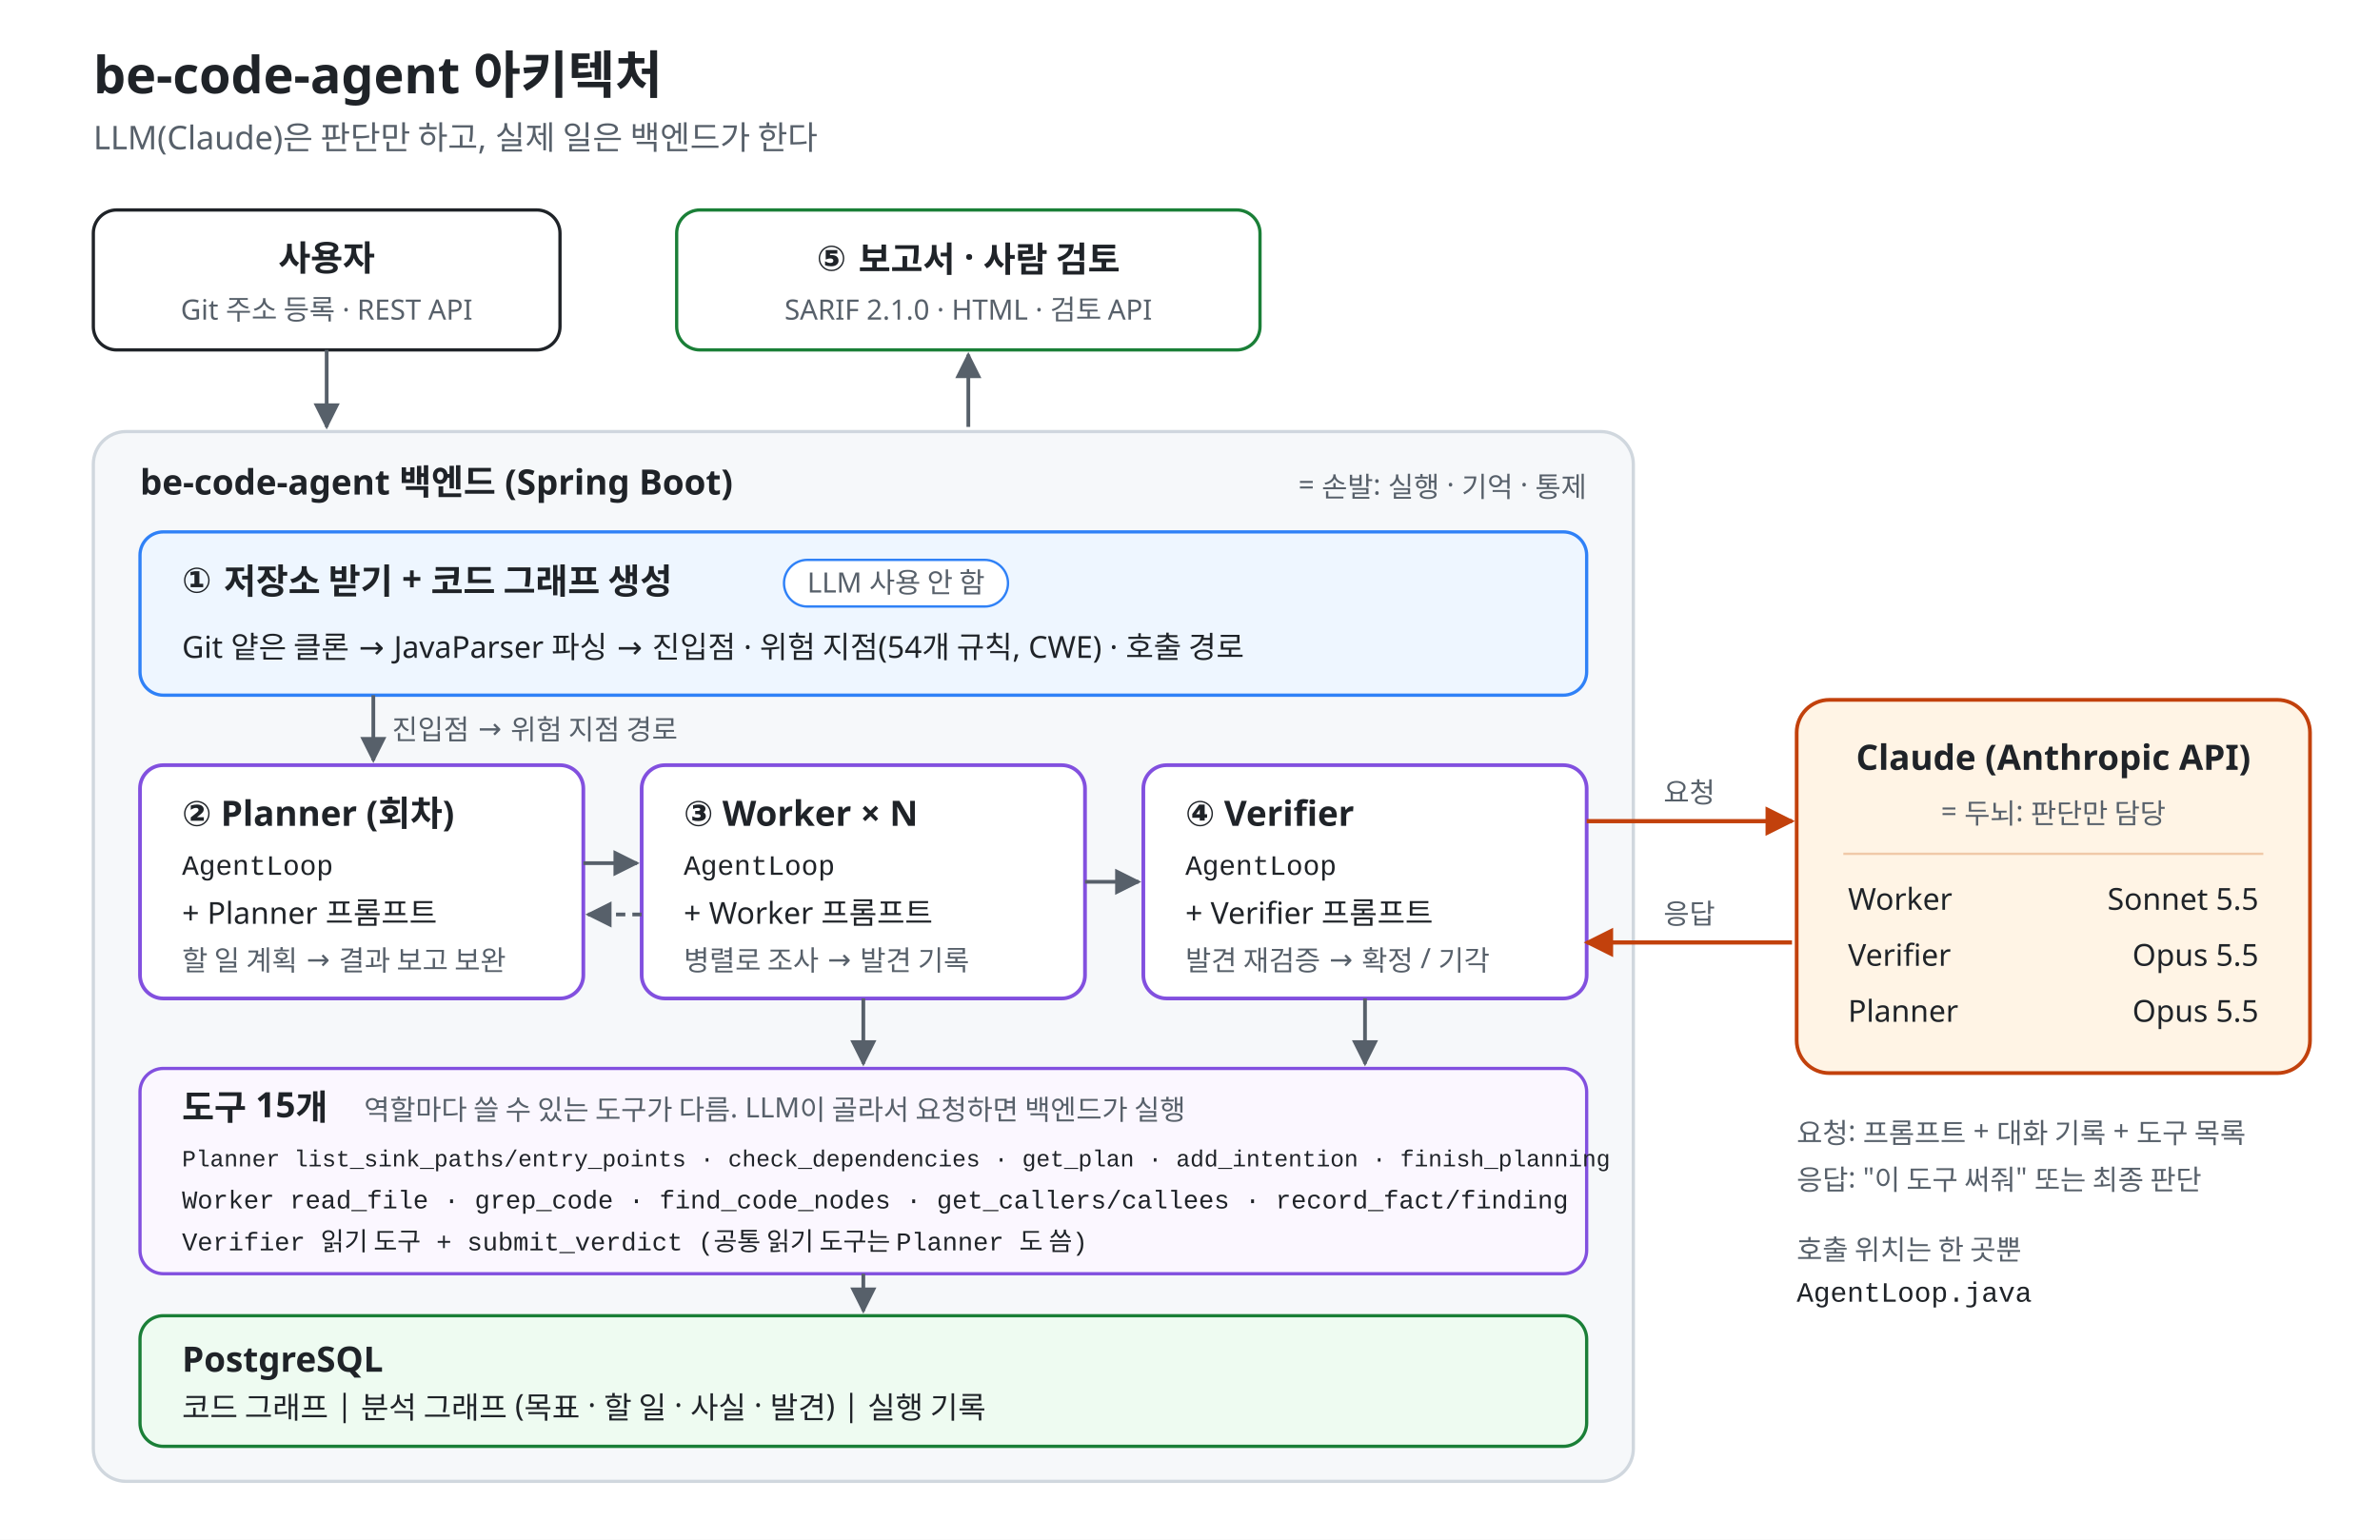
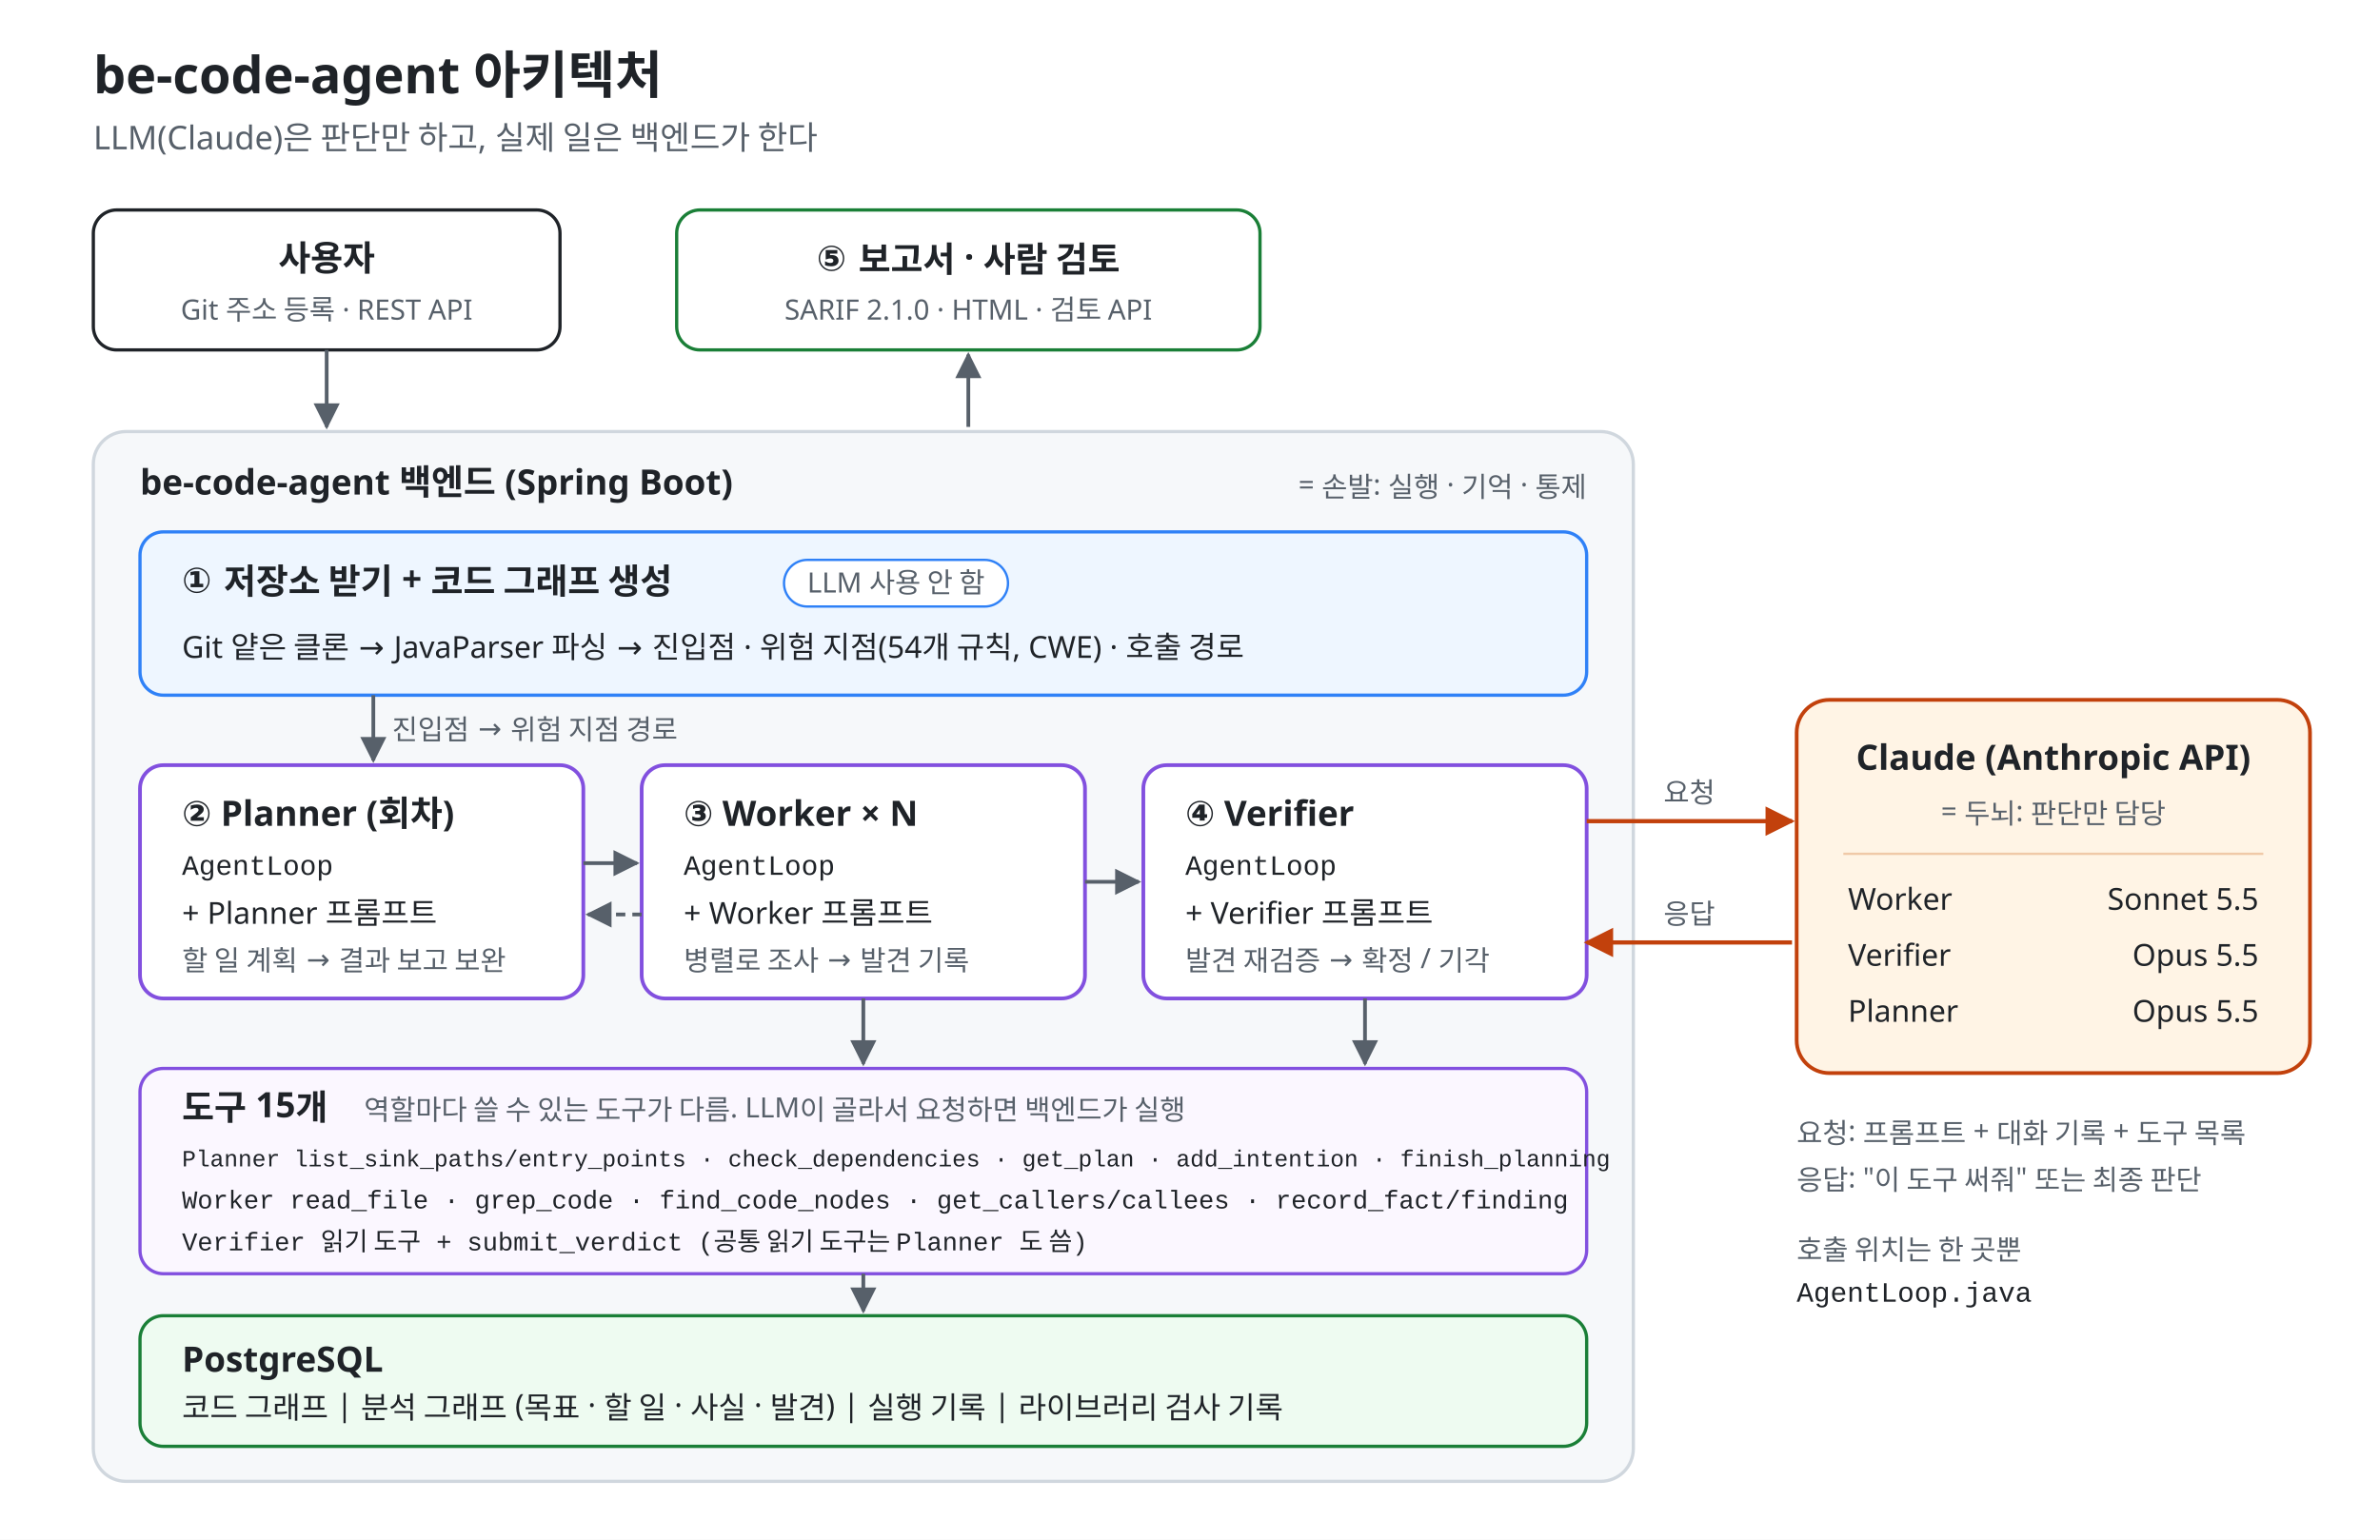
<svg xmlns="http://www.w3.org/2000/svg" viewBox="0 0 1020 660" width="1020" height="660" font-family="Pretendard, 'Apple SD Gothic Neo', 'Malgun Gothic', 'Noto Sans KR', 'Segoe UI', sans-serif">
  <defs>
    <marker id="arrow" viewBox="0 0 10 10" refX="9" refY="5" markerWidth="7" markerHeight="7" orient="auto-start-reverse">
      <path d="M0,0 L10,5 L0,10 z" fill="#57606a" />
    </marker>
    <marker id="arrow-llm" viewBox="0 0 10 10" refX="9" refY="5" markerWidth="7" markerHeight="7" orient="auto-start-reverse">
      <path d="M0,0 L10,5 L0,10 z" fill="#c2410c" />
    </marker>
    <style>
      .title { font-size: 22px; font-weight: 700; fill: #1f2328; }
      .sub { font-size: 14px; fill: #57606a; }
      .h { font-size: 15px; font-weight: 700; fill: #1f2328; }
      .t { font-size: 13px; fill: #1f2328; }
      .m { font-size: 12px; fill: #57606a; }
      .code { font-family: 'JetBrains Mono', Consolas, 'Courier New', monospace; font-size: 12px; fill: #1f2328; }
      .edge { stroke: #57606a; stroke-width: 1.6; fill: none; }
      .edge-llm { stroke: #c2410c; stroke-width: 1.8; fill: none; }
    </style>
  </defs>
  <rect width="1020" height="660" fill="#ffffff" />
  <text x="40" y="40" class="title">be-code-agent 아키텍처</text>
  <text x="40" y="64" class="sub">LLM(Claude)은 판단만 하고, 실제 일은 백엔드가 한다</text>
  <rect x="40" y="90" width="200" height="60" rx="10" fill="#ffffff" stroke="#1f2328" stroke-width="1.4" />
  <text x="140" y="116" text-anchor="middle" class="h">사용자</text>
  <text x="140" y="137" text-anchor="middle" class="m">Git 주소 등록 · REST API</text>
  <line x1="140" y1="150" x2="140" y2="183" class="edge" marker-end="url(#arrow)" />
  <rect x="290" y="90" width="250" height="60" rx="10" fill="#ffffff" stroke="#1a7f37" stroke-width="1.4" />
  <text x="415" y="116" text-anchor="middle" class="h">⑤ 보고서 · 사람 검토</text>
  <text x="415" y="137" text-anchor="middle" class="m">SARIF 2.1.0 · HTML · 검토 API</text>
  <line x1="415" y1="183" x2="415" y2="152" class="edge" marker-end="url(#arrow)" />
  <rect x="40" y="185" width="660" height="450" rx="14" fill="#f6f8fa" stroke="#d0d7de" stroke-width="1.4" />
  <text x="60" y="212" class="h">be-code-agent 백엔드 (Spring Boot)</text>
  <text x="680" y="212" text-anchor="end" class="m">= 손발: 실행 · 기억 · 통제</text>
  <rect x="60" y="228" width="620" height="70" rx="10" fill="#eef6ff" stroke="#2f81f7" stroke-width="1.4" />
  <text x="78" y="254" class="h">① 저장소 받기 + 코드 그래프 생성</text>
  <rect x="336" y="240" width="96" height="20" rx="10" fill="#ffffff" stroke="#2f81f7" />
  <text x="384" y="254" text-anchor="middle" class="m">LLM 사용 안 함</text>
  <text x="78" y="282" class="t">Git 얕은 클론 → JavaParser 파싱 → 진입점 · 위험 지점(54개 규칙, CWE) · 호출 경로</text>
  <line x1="160" y1="298" x2="160" y2="326" class="edge" marker-end="url(#arrow)" />
  <text x="168" y="317" class="m">진입점 → 위험 지점 경로</text>
  <rect x="60" y="328" width="190" height="100" rx="10" fill="#ffffff" stroke="#8250df" stroke-width="1.6" />
  <text x="78" y="354" class="h">② Planner (회차)</text>
  <text x="78" y="375" class="code">AgentLoop</text>
  <text x="78" y="396" class="t">+ Planner 프롬프트</text>
  <text x="78" y="416" class="m">할 일 계획 → 결과 보고 보완</text>
  <rect x="275" y="328" width="190" height="100" rx="10" fill="#ffffff" stroke="#8250df" stroke-width="1.6" />
  <text x="293" y="354" class="h">③ Worker × N</text>
  <text x="293" y="375" class="code">AgentLoop</text>
  <text x="293" y="396" class="t">+ Worker 프롬프트</text>
  <text x="293" y="416" class="m">병렬로 조사 → 발견 기록</text>
  <rect x="490" y="328" width="190" height="100" rx="10" fill="#ffffff" stroke="#8250df" stroke-width="1.6" />
  <text x="508" y="354" class="h">④ Verifier</text>
  <text x="508" y="375" class="code">AgentLoop</text>
  <text x="508" y="396" class="t">+ Verifier 프롬프트</text>
  <text x="508" y="416" class="m">발견 재검증 → 확정 / 기각</text>
  <line x1="250" y1="370" x2="273" y2="370" class="edge" marker-end="url(#arrow)" />
  <line x1="275" y1="392" x2="252" y2="392" class="edge" marker-end="url(#arrow)" stroke-dasharray="4 3" />
  <line x1="465" y1="378" x2="488" y2="378" class="edge" marker-end="url(#arrow)" />
  <line x1="370" y1="428" x2="370" y2="456" class="edge" marker-end="url(#arrow)" />
  <line x1="585" y1="428" x2="585" y2="456" class="edge" marker-end="url(#arrow)" />
  <rect x="60" y="458" width="620" height="88" rx="10" fill="#fbf7ff" stroke="#8250df" stroke-width="1.4" />
  <text x="78" y="480" class="h">도구 15개</text>
  <text x="156" y="480" class="m">역할마다 쓸 수 있는 도구가 다름. LLM이 골라서 요청하면 백엔드가 실행</text>
  <text x="78" y="500" class="code" style="font-size:10px">Planner  list_sink_paths/entry_points · check_dependencies · get_plan · add_intention · finish_planning</text>
  <text x="78" y="518" class="code" style="font-size:11px">Worker   read_file · grep_code · find_code_nodes · get_callers/callees · record_fact/finding</text>
  <text x="78" y="536" class="code" style="font-size:11px">Verifier 읽기 도구 + submit_verdict   (공통 읽기 도구는 Planner 도 씀)</text>
  <line x1="370" y1="546" x2="370" y2="562" class="edge" marker-end="url(#arrow)" />
  <rect x="60" y="564" width="620" height="56" rx="10" fill="#eefbf1" stroke="#1a7f37" stroke-width="1.4" />
  <text x="78" y="588" class="h">PostgreSQL</text>
-   <text x="78" y="608" class="t">코드 그래프  |  분석 그래프 (목표 · 할 일 · 사실 · 발견)  |  실행 기록</text>
+   <text x="78" y="608" class="t">코드 그래프  |  분석 그래프 (목표 · 할 일 · 사실 · 발견)  |  실행 기록  |  라이브러리 검사 기록</text>
  <rect x="770" y="300" width="220" height="160" rx="14" fill="#fff4e5" stroke="#c2410c" stroke-width="1.6" />
  <text x="880" y="330" text-anchor="middle" class="h">Claude (Anthropic API)</text>
  <text x="880" y="352" text-anchor="middle" class="m">= 두뇌: 판단만 담당</text>
  <line x1="790" y1="366" x2="970" y2="366" stroke="#f0c9a8" />
  <text x="792" y="390" class="t">Worker</text>
  <text x="968" y="390" text-anchor="end" class="t">Sonnet 5.5</text>
  <text x="792" y="414" class="t">Verifier</text>
  <text x="968" y="414" text-anchor="end" class="t">Opus 5.5</text>
  <text x="792" y="438" class="t">Planner</text>
  <text x="968" y="438" text-anchor="end" class="t">Opus 5.5</text>
  <path d="M680,352 L768,352" class="edge-llm" marker-end="url(#arrow-llm)" />
  <text x="724" y="344" text-anchor="middle" class="m">요청</text>
  <path d="M768,404 L680,404" class="edge-llm" marker-end="url(#arrow-llm)" />
  <text x="724" y="396" text-anchor="middle" class="m">응답</text>
  <text x="770" y="490" class="m">요청: 프롬프트 + 대화 기록 + 도구 목록</text>
  <text x="770" y="510" class="m">응답: "이 도구 써줘" 또는 최종 판단</text>
  <text x="770" y="540" class="m">호출 위치는 한 곳뿐</text>
  <text x="770" y="558" class="code">AgentLoop.java</text>
</svg>
